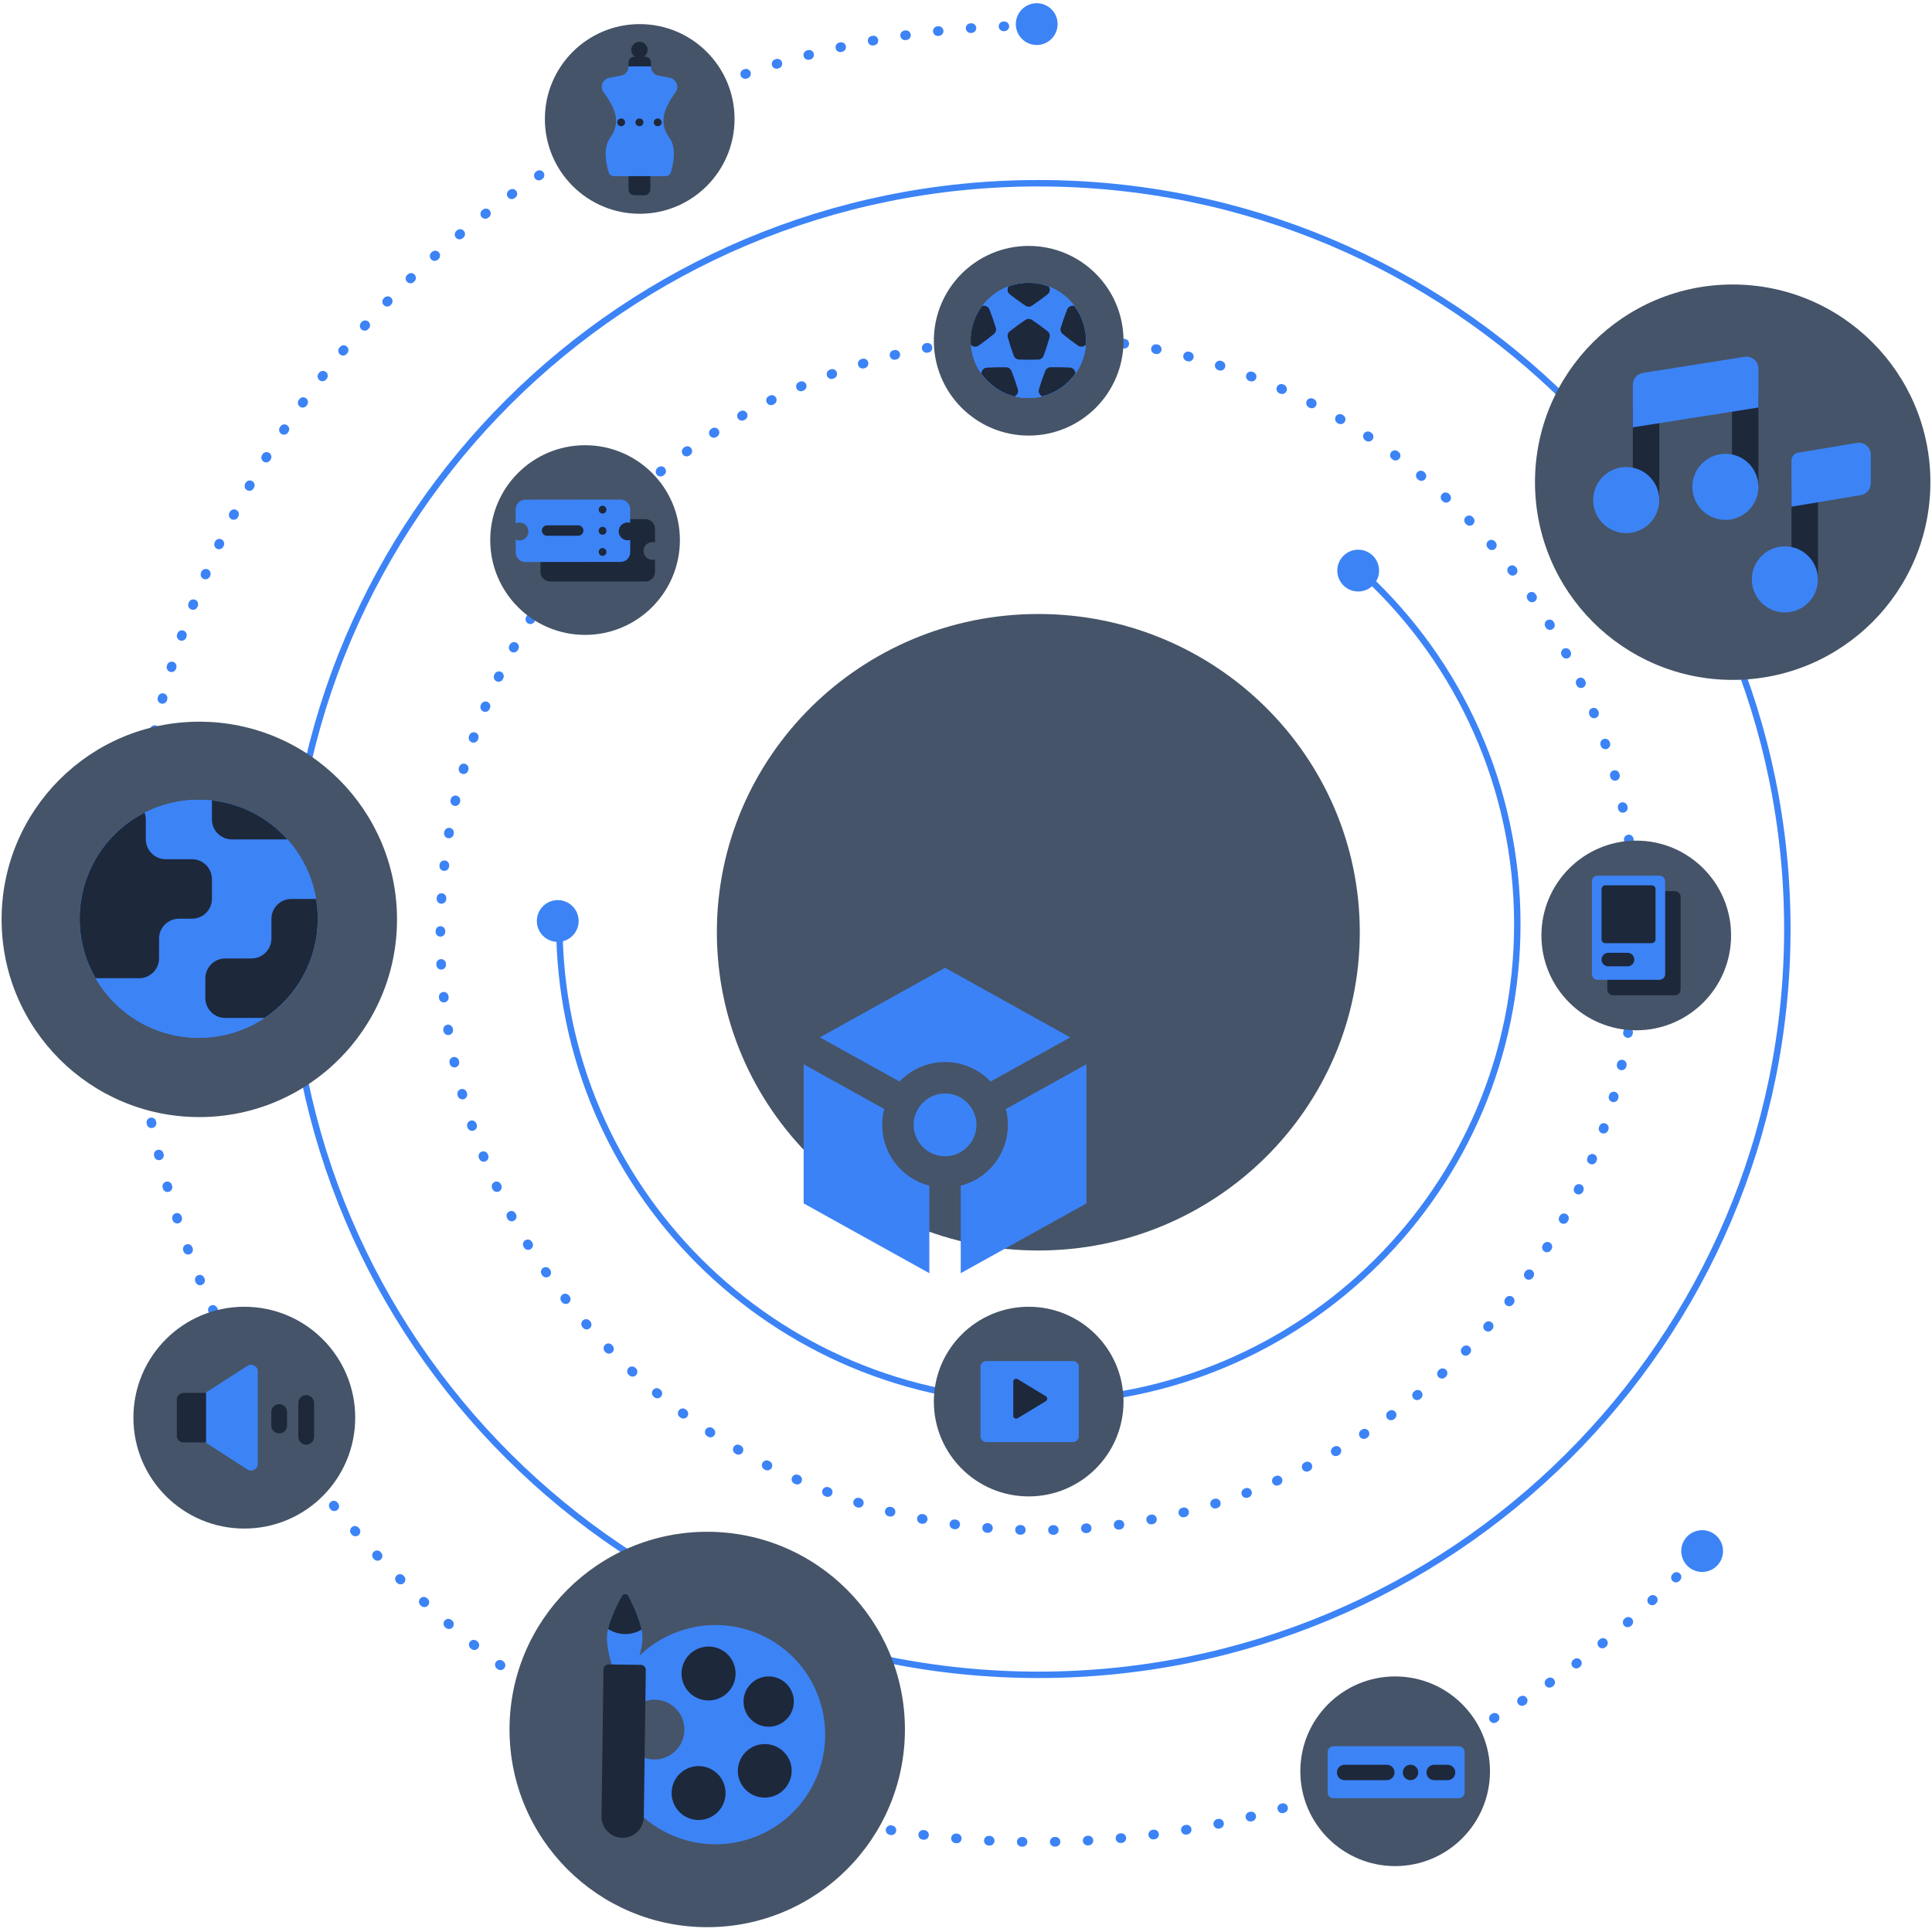
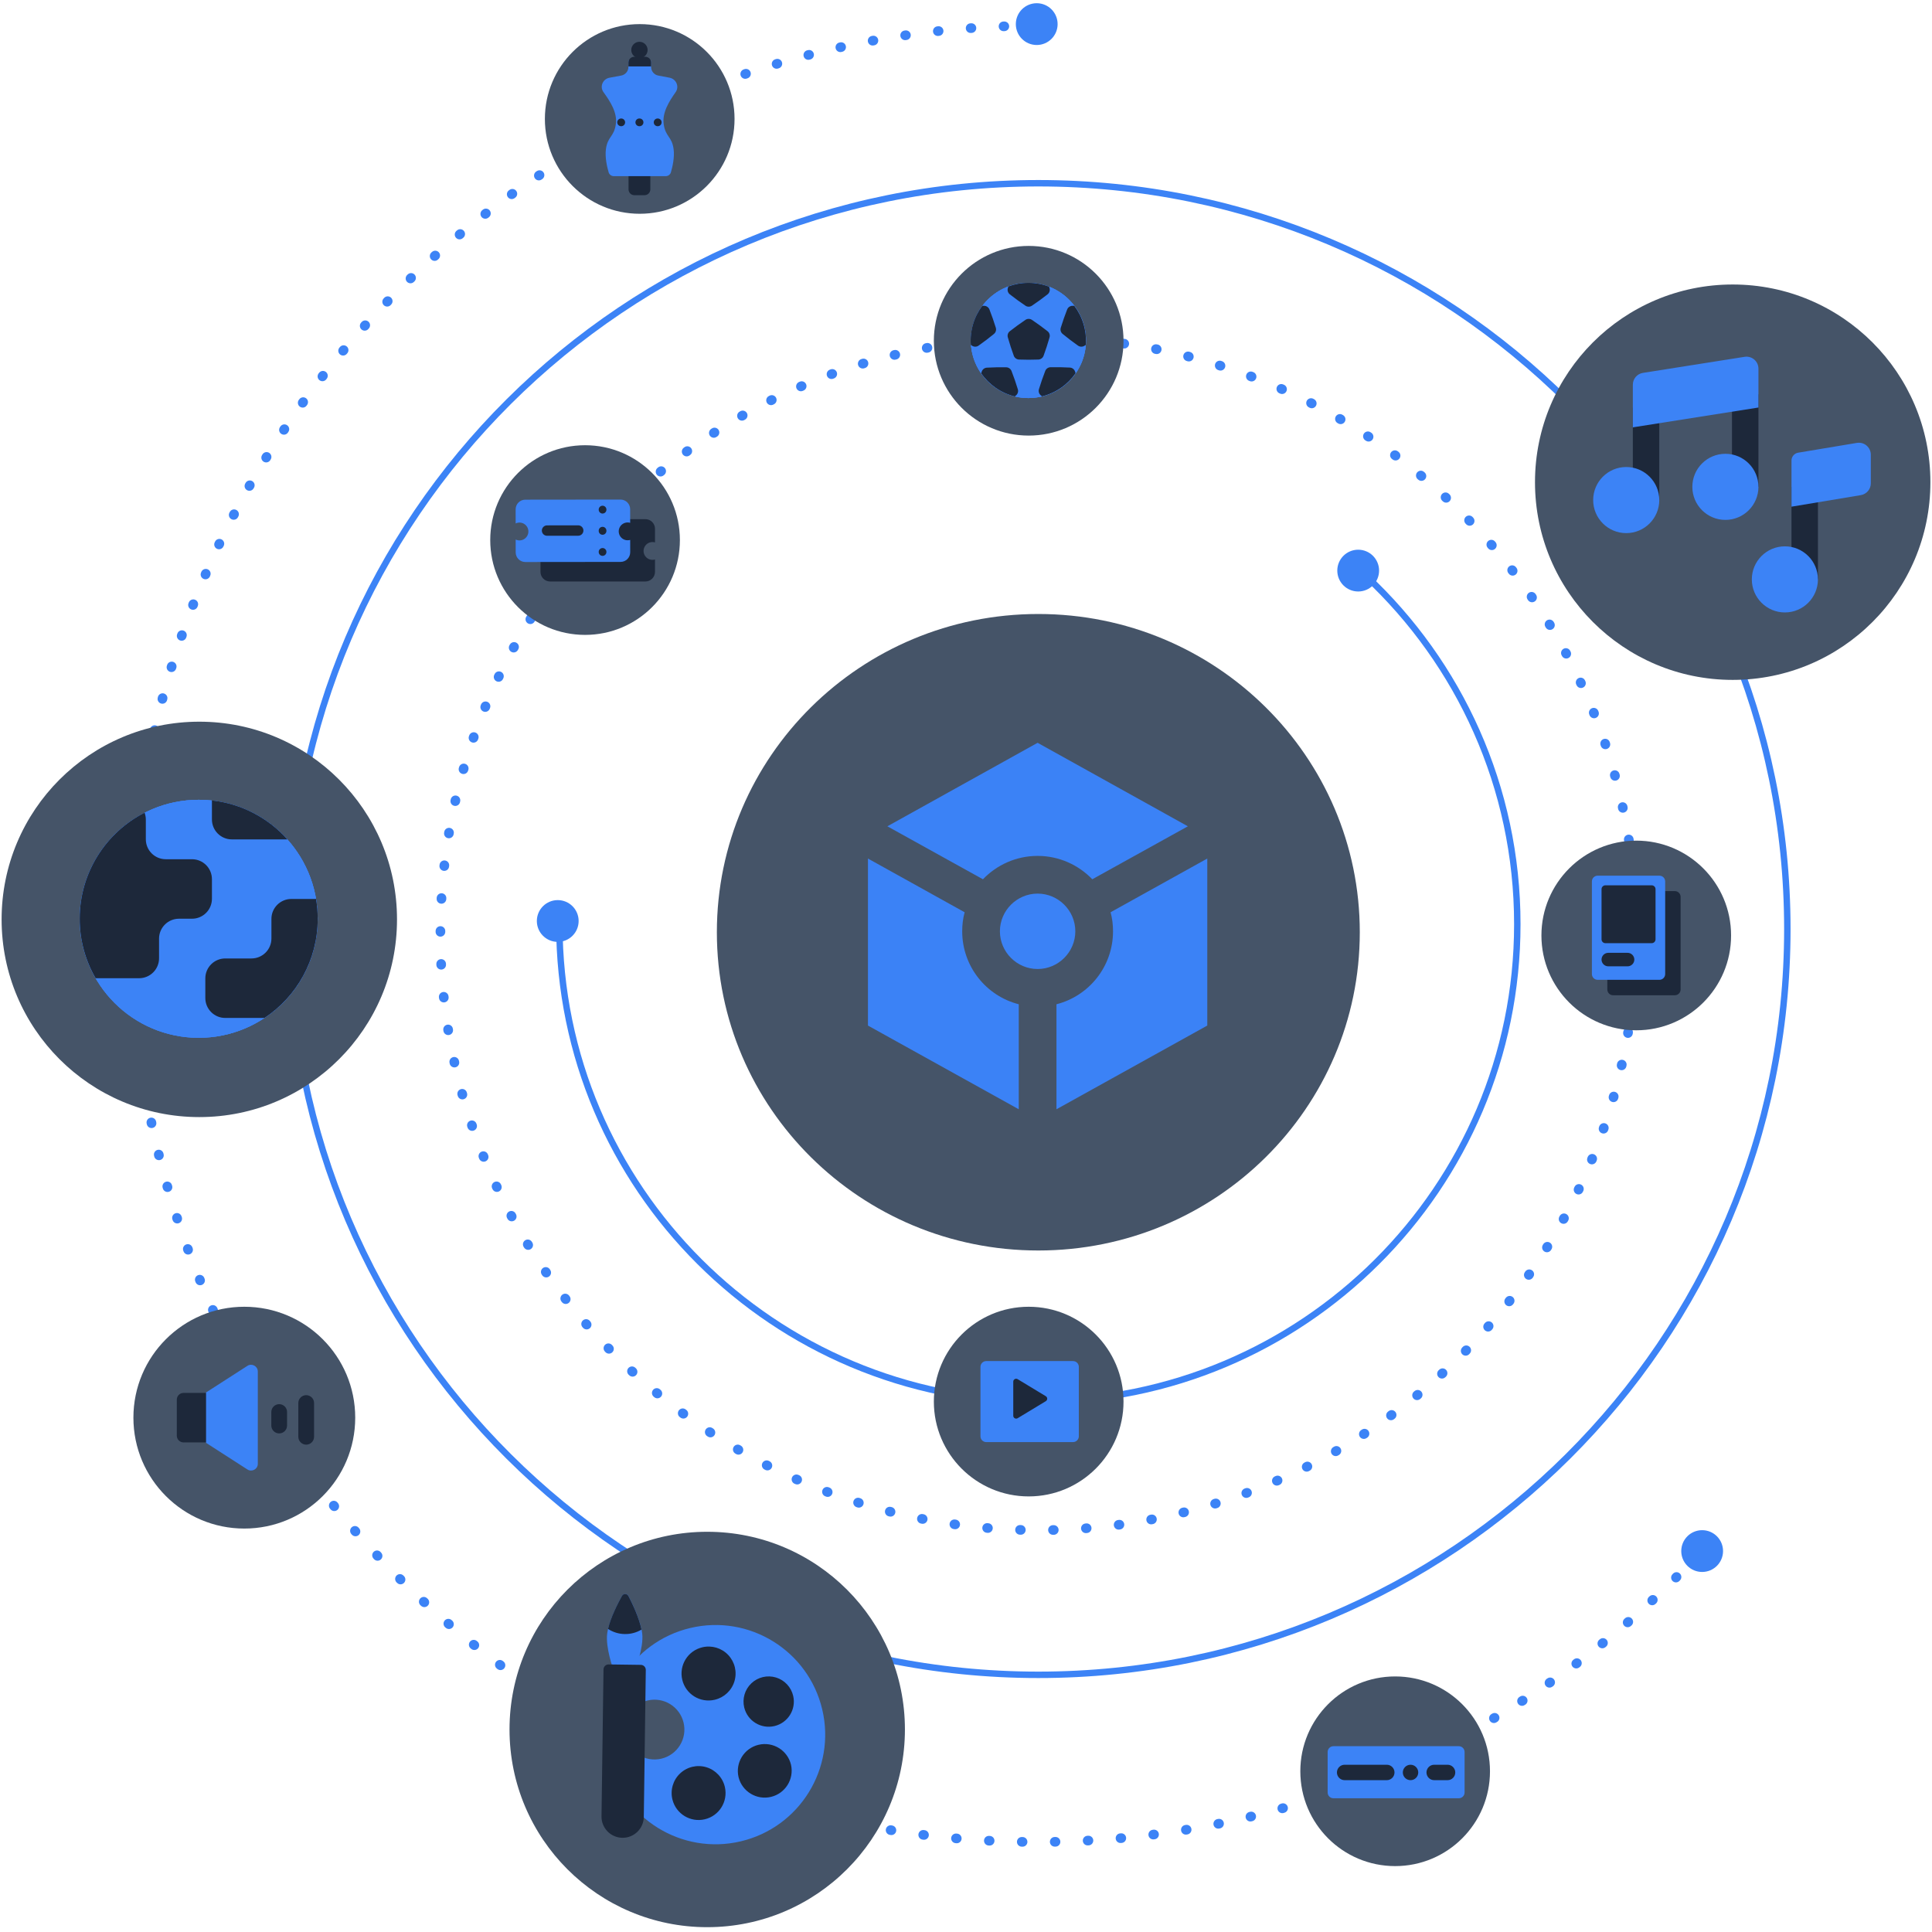
<svg xmlns="http://www.w3.org/2000/svg" width="600" height="600" viewBox="0 0 601 599" fill="none">
  <ellipse cx="323" cy="289" rx="100" ry="99" fill="hsl(214, 20%, 34%)" />
-   <path d="m332.93 321.704-38.949-21.65-38.948 21.65 24.777 13.731c3.567-3.714 8.6-6.059 14.171-6.059 5.572 0 10.605 2.346 14.172 6.06l24.776-13.732Zm-48.722 27.22c0-5.376 4.398-9.774 9.773-9.774 5.376 0 9.774 4.398 9.774 9.773 0 5.376-4.398 9.774-9.774 9.774-5.375 0-9.773-4.398-9.773-9.774Zm4.887 46.131L250 373.358V330.06l25.07 13.928c-.44 1.563-.636 3.225-.636 4.935 0 9.09 6.206 16.762 14.66 18.912v27.22Zm9.773 0v-27.22c8.454-2.15 14.66-9.822 14.66-18.912 0-1.71-.195-3.372-.635-4.935l25.07-13.928v43.298l-39.095 21.697Z" fill="#3B82F6" />
+   <path d="m369.515 256.044-46.737-25.978-46.738 25.978 29.732 16.479c4.28-4.457 10.32-7.272 17.006-7.272 6.685 0 12.725 2.815 17.006 7.272l29.731-16.479Zm-58.466 32.664c0-6.45 5.278-11.729 11.729-11.729 6.45 0 11.728 5.278 11.728 11.729 0 6.45-5.278 11.728-11.728 11.728s-11.729-5.277-11.729-11.728Zm5.865 55.358L270 318.029v-51.957l30.083 16.713c-.527 1.876-.762 3.87-.762 5.923 0 10.907 7.448 20.114 17.593 22.694v32.664Zm11.728 0v-32.664c10.145-2.58 17.593-11.787 17.593-22.694 0-2.053-.235-4.047-.763-5.923l30.084-16.713v51.957l-46.914 26.037Z" fill="#3B82F6" />
  <ellipse cx="323" cy="289.5" rx="186" ry="185.5" stroke="hsl(217, 91%, 60%)" stroke-width="3" stroke-linecap="round" stroke-dasharray="0.25 10" />
  <ellipse cx="323" cy="288" rx="233" ry="232" stroke="hsl(217, 91%, 60%)" stroke-width="2" stroke-linecap="round" />
  <path d="M174 286.5c0 82.014 66.71 148.5 149 148.5s149-66.486 149-148.5c0-42.684-18.069-81.162-47-108.25" stroke="hsl(217, 91%, 60%)" stroke-width="2" stroke-linecap="round" />
  <circle cx="173.5" cy="285.5" r="6.5" fill="hsl(217, 91%, 60%)" />
  <circle cx="322.5" cy="6.5" r="6.5" transform="rotate(90 322.5 6.5)" fill="hsl(217, 91%, 60%)" />
  <circle cx="422.5" cy="176.5" r="6.5" fill="hsl(217, 91%, 60%)" />
  <circle cx="529.5" cy="481.5" r="6.5" transform="rotate(90 529.5 481.5)" fill="hsl(217, 91%, 60%)" />
  <path d="M322.673 7C167.109 7 41 133.48 41 289.5 41 445.52 167.109 572 322.673 572c80.962 0 153.946-34.259 205.327-89.111" stroke="hsl(217, 91%, 60%)" stroke-width="3" stroke-linecap="round" stroke-dasharray="0.25 10" />
  <circle cx="76" cy="440" r="34.5" fill="hsl(214, 20%, 34%)" />
  <path d="M55 434.4c0-1.16.94-2.1 2.1-2.1h9.1c1.16 0 2.1.94 2.1 2.1v11.2a2.1 2.1 0 0 1-2.1 2.1h-9.1a2.1 2.1 0 0 1-2.1-2.1v-11.2Z" fill="hsl(217, 33%, 17%)" />
  <path d="m64.1 432.159 12.864-8.277c1.397-.899 3.236.105 3.236 1.766v28.704c0 1.661-1.839 2.665-3.236 1.766L64.1 447.841v-15.682Z" fill="hsl(217, 91%, 60%)" />
  <path d="M84.4 438.25a2.45 2.45 0 0 1 4.9 0v4.2a2.45 2.45 0 0 1-4.9 0v-4.2Zm8.4-2.8a2.45 2.45 0 0 1 4.9 0v10.5a2.45 2.45 0 0 1-4.9 0v-10.5Z" fill="hsl(217, 33%, 17%)" />
  <circle cx="539" cy="149" r="61.5" fill="hsl(214, 20%, 34%)" />
  <path d="M538.783 121.658h8.226v28.788h-8.226v-28.788Z" fill="hsl(217, 33%, 17%)" />
  <path d="M547.01 150.446c0 5.679-4.603 10.282-10.282 10.282-5.678 0-10.281-4.603-10.281-10.282 0-5.678 4.603-10.281 10.281-10.281 5.679 0 10.282 4.603 10.282 10.281Z" fill="hsl(217, 91%, 60%)" />
  <path d="M507.939 125.771h8.225v28.788h-8.225v-28.788Z" fill="hsl(217, 33%, 17%)" />
  <path d="M507.939 118.668a3.72 3.72 0 0 1 3.14-3.675l31.63-4.994a3.72 3.72 0 0 1 4.3 3.674v12.098l-39.07 6.169v-13.272Zm8.224 35.892c0 5.678-4.603 10.281-10.281 10.281-5.679 0-10.282-4.603-10.282-10.281 0-5.679 4.603-10.282 10.282-10.282 5.678 0 10.281 4.603 10.281 10.282Z" fill="hsl(217, 91%, 60%)" />
  <path d="M557.291 150.446h8.226v28.789h-8.226v-28.789Z" fill="hsl(217, 33%, 17%)" />
  <path d="M557.291 142.266c0-1.213.877-2.247 2.073-2.447l18.272-3.045a3.72 3.72 0 0 1 4.331 3.669v8.908a3.72 3.72 0 0 1-3.108 3.67l-21.568 3.594v-14.349Zm8.225 36.969c0 5.678-4.603 10.282-10.281 10.282-5.679 0-10.282-4.604-10.282-10.282s4.603-10.282 10.282-10.282c5.678 0 10.281 4.604 10.281 10.282Z" fill="hsl(217, 91%, 60%)" />
  <circle cx="62" cy="285" r="61.5" fill="hsl(214, 20%, 34%)" />
  <path d="M98.828 284.814c0 20.442-16.572 37.014-37.014 37.014-20.442 0-37.014-16.572-37.014-37.014 0-20.442 16.572-37.014 37.014-37.014 20.442 0 37.014 16.572 37.014 37.014Z" fill="hsl(217, 91%, 60%)" />
  <path d="M98.828 284.814c0 20.442-16.572 37.014-37.014 37.014-20.442 0-37.014-16.572-37.014-37.014 0-20.442 16.572-37.014 37.014-37.014 20.442 0 37.014 16.572 37.014 37.014Z" fill="url(#paint0_linear)" />
  <path d="M98.828 284.814c0 20.442-16.572 37.014-37.014 37.014-20.442 0-37.014-16.572-37.014-37.014 0-20.442 16.572-37.014 37.014-37.014 20.442 0 37.014 16.572 37.014 37.014Z" fill="hsl(217, 91%, 60%)" />
  <path d="M98.828 284.814c0 20.442-16.572 37.014-37.014 37.014-20.442 0-37.014-16.572-37.014-37.014 0-20.442 16.572-37.014 37.014-37.014 20.442 0 37.014 16.572 37.014 37.014Z" fill="url(#paint1_linear)" />
  <path d="M98.828 284.814c0 20.442-16.572 37.014-37.014 37.014-20.442 0-37.014-16.572-37.014-37.014 0-20.442 16.572-37.014 37.014-37.014 20.442 0 37.014 16.572 37.014 37.014Z" fill="hsl(217, 91%, 60%)" />
  <path fill-rule="evenodd" clip-rule="evenodd" d="M89.403 260.118H72.127a6.2 6.2 0 0 1-6.2-6.2v-5.912c9.298 1.028 17.558 5.5 23.476 12.112Zm-44.425-8.298c.25.672.386 1.399.386 2.158v6.107a6.2 6.2 0 0 0 6.2 6.2h8.164a6.2 6.2 0 0 1 6.2 6.2v6.107a6.2 6.2 0 0 1-6.2 6.2h-4.051a6.2 6.2 0 0 0-6.2 6.2v6.107a6.2 6.2 0 0 1-6.2 6.2H29.752a36.843 36.843 0 0 1-4.952-18.507c0-14.38 8.2-26.844 20.178-32.972Zm37.304 63.839c9.973-6.631 16.546-17.97 16.546-30.845 0-2.102-.175-4.163-.512-6.169h-7.682a6.2 6.2 0 0 0-6.2 6.2v6.107a6.2 6.2 0 0 1-6.2 6.2h-8.163a6.2 6.2 0 0 0-6.2 6.2v6.107a6.2 6.2 0 0 0 6.2 6.2h12.21Z" fill="hsl(217, 33%, 17%)" />
  <circle cx="220" cy="537" r="61.5" fill="hsl(214, 20%, 34%)" />
  <path fill-rule="evenodd" clip-rule="evenodd" d="M214.744 505.425c-18.327 4.336-29.669 22.708-25.333 41.035 4.336 18.327 22.708 29.669 41.035 25.333 18.327-4.336 29.669-22.708 25.333-41.035-4.336-18.327-22.708-29.669-41.035-25.333Zm-13.287 22.556a9.3 9.3 0 0 0-6.909 11.192 9.3 9.3 0 1 0 6.909-11.192Z" fill="hsl(217, 91%, 60%)" />
  <path d="M209.183 558.814a8.386 8.386 0 1 1 16.32-3.861 8.386 8.386 0 0 1-16.32 3.861Zm20.566-6.962a8.385 8.385 0 0 1 16.32-3.861 8.386 8.386 0 0 1-16.32 3.861Zm1.766-21.672a7.827 7.827 0 1 1 15.233-3.604 7.827 7.827 0 0 1-15.233 3.604Zm-19.28-8.651a8.385 8.385 0 0 1 6.229-10.09 8.385 8.385 0 1 1 3.862 16.319 8.384 8.384 0 0 1-10.091-6.229Z" fill="hsl(217, 33%, 17%)" />
  <path d="M188.899 507.033c.571-3.896 3.123-8.924 4.585-11.561a1.137 1.137 0 0 1 2.026.027c1.39 2.676 3.804 7.772 4.269 11.682.521 4.389-2.235 11.338-2.235 11.338l-6.72-.092s-2.566-7.021-1.925-11.394Z" fill="hsl(217, 91%, 60%)" />
  <path d="M187.737 518.311a1.569 1.569 0 0 1 1.59-1.547l10.018.136a1.568 1.568 0 0 1 1.547 1.59l-.621 45.716a6.578 6.578 0 1 1-13.155-.179l.621-45.716Z" fill="hsl(217, 33%, 17%)" />
  <path fill-rule="evenodd" clip-rule="evenodd" d="M189.139 505.72c.861-3.653 3.028-7.9 4.331-10.249a1.137 1.137 0 0 1 2.026.027c1.245 2.398 3.313 6.738 4.064 10.427a9.734 9.734 0 0 1-5.181 1.388 9.71 9.71 0 0 1-5.24-1.593Z" fill="hsl(217, 33%, 17%)" />
  <circle cx="199" cy="36" r="29.5" fill="hsl(214, 20%, 34%)" />
  <path d="M201.457 14.543a2.542 2.542 0 1 1-5.085 0 2.542 2.542 0 0 1 5.085 0Zm-5.933 37.821h6.78v5.556a1.8 1.8 0 0 1-1.8 1.8h-3.18a1.8 1.8 0 0 1-1.8-1.8v-5.556Z" fill="hsl(217, 33%, 17%)" />
  <path d="M187.737 27.68c-1.253-1.725-.231-4.115 1.866-4.503l3.643-.674a2.735 2.735 0 0 0 2.235-2.582l.082-2.103h6.908l.083 2.121a2.721 2.721 0 0 0 2.214 2.568l3.501.661c2.093.395 3.123 2.771 1.896 4.512-1.942 2.759-4.241 6.317-3.7 9.982.589 3.99 2.555 3.75 3.082 7.746.34 2.577-.371 5.58-.848 7.205-.212.722-.884 1.19-1.637 1.19h-16.09c-.753 0-1.425-.468-1.637-1.19-.477-1.624-1.187-4.628-.848-7.205.527-3.997 2.494-3.756 3.082-7.746.541-3.665-1.831-7.223-3.832-9.982Z" fill="hsl(217, 91%, 60%)" />
  <path d="M195.494 18.46a1.8 1.8 0 0 1 1.8-1.8h3.45a1.8 1.8 0 0 1 1.8 1.8v1.2h-7.05v-1.2Z" fill="hsl(217, 33%, 17%)" />
  <path fill-rule="evenodd" clip-rule="evenodd" d="M192.014 37.06a1.2 1.2 0 0 1 1.2-1.2h.043a1.2 1.2 0 0 1 0 2.4h-.043a1.2 1.2 0 0 1-1.2-1.2Zm5.658 0a1.2 1.2 0 0 1 1.2-1.2h.085a1.2 1.2 0 0 1 0 2.4h-.085a1.2 1.2 0 0 1-1.2-1.2Zm5.7 0a1.2 1.2 0 0 1 1.2-1.2h.042a1.2 1.2 0 1 1 0 2.4h-.042a1.2 1.2 0 0 1-1.2-1.2Z" fill="hsl(217, 33%, 17%)" />
  <circle cx="182" cy="167" r="29.5" fill="hsl(214, 20%, 34%)" />
  <path fill-rule="evenodd" clip-rule="evenodd" d="M168.13 163.493a3 3 0 0 1 3-3h29.624a3 3 0 0 1 3 3v4.239a2.77 2.77 0 1 0 0 5.312v3.844a3 3 0 0 1-3 3H171.13a3 3 0 0 1-3-3v-3.995a2.77 2.77 0 1 0 0-5.009v-4.391Z" fill="hsl(217, 33%, 17%)" />
  <path fill-rule="evenodd" clip-rule="evenodd" d="M160.403 157.439a3.001 3.001 0 0 1 2.997-3.003l29.624-.033a3 3 0 0 1 3.003 2.997l.005 4.24a2.77 2.77 0 0 0-3.559 2.66 2.77 2.77 0 0 0 3.565 2.652l.004 3.843a3 3 0 0 1-2.996 3.004l-29.624.032a3 3 0 0 1-3.004-2.996l-.004-3.996a2.77 2.77 0 0 0 3.955-2.508 2.77 2.77 0 0 0-3.961-2.5l-.005-4.392Z" fill="hsl(217, 91%, 60%)" />
  <path d="M170.176 165.665a1.616 1.616 0 1 1-.003-3.232l9.697-.011a1.616 1.616 0 1 1 .004 3.232l-9.698.011Z" fill="hsl(217, 33%, 17%)" />
  <path fill-rule="evenodd" clip-rule="evenodd" d="M187.443 156.318a1.2 1.2 0 0 1 1.2 1.2v.036a1.2 1.2 0 1 1-2.4 0v-.036a1.2 1.2 0 0 1 1.2-1.2Zm0 6.563a1.2 1.2 0 0 1 1.2 1.2v.073a1.2 1.2 0 1 1-2.4 0v-.073c0-.662.538-1.2 1.2-1.2Zm0 6.6a1.2 1.2 0 0 1 1.2 1.2v.037a1.2 1.2 0 0 1-2.4 0v-.037c0-.662.538-1.2 1.2-1.2Z" fill="hsl(217, 33%, 17%)" />
  <circle cx="320" cy="435" r="29.5" fill="hsl(214, 20%, 34%)" />
  <path d="M305 424.2a1.8 1.8 0 0 1 1.8-1.8h27a1.8 1.8 0 0 1 1.8 1.8v21.6a1.8 1.8 0 0 1-1.8 1.8h-27a1.8 1.8 0 0 1-1.8-1.8v-21.6Z" fill="hsl(217, 91%, 60%)" />
  <path d="M325.328 433.33a.9.9 0 0 1 0 1.54l-8.762 5.303a.9.9 0 0 1-1.366-.77v-10.606a.9.9 0 0 1 1.366-.77l8.762 5.303Z" fill="hsl(217, 33%, 17%)" />
  <circle cx="434" cy="550" r="29.5" fill="hsl(214, 20%, 34%)" />
  <path d="M413 544a1.8 1.8 0 0 1 1.8-1.8h39a1.8 1.8 0 0 1 1.8 1.8v12.6a1.8 1.8 0 0 1-1.8 1.8h-39a1.8 1.8 0 0 1-1.8-1.8V544Z" fill="hsl(217, 91%, 60%)" />
  <path d="M441.186 550.37a2.4 2.4 0 1 1-4.801-.001 2.4 2.4 0 0 1 4.801.001Zm-25.3 0a2.4 2.4 0 0 1 2.4-2.4h13.11a2.4 2.4 0 1 1 0 4.8h-13.11a2.4 2.4 0 0 1-2.4-2.4Zm27.859 0a2.4 2.4 0 0 1 2.4-2.4h4.155a2.4 2.4 0 1 1 0 4.8h-4.155a2.4 2.4 0 0 1-2.4-2.4Z" fill="hsl(217, 33%, 17%)" />
  <circle cx="509" cy="290" r="29.5" fill="hsl(214, 20%, 34%)" />
  <path d="M500 278a1.8 1.8 0 0 1 1.8-1.8H521a1.8 1.8 0 0 1 1.8 1.8v28.8a1.8 1.8 0 0 1-1.8 1.8h-19.2a1.8 1.8 0 0 1-1.8-1.8V278Z" fill="hsl(217, 33%, 17%)" />
  <path d="M495.2 273.2a1.8 1.8 0 0 1 1.8-1.8h19.2a1.8 1.8 0 0 1 1.8 1.8V302a1.8 1.8 0 0 1-1.8 1.8H497a1.8 1.8 0 0 1-1.8-1.8v-28.8Z" fill="hsl(217, 91%, 60%)" />
  <path d="M498.2 275.6a1.2 1.2 0 0 1 1.2-1.2h14.4a1.2 1.2 0 0 1 1.2 1.2v15.6a1.2 1.2 0 0 1-1.2 1.2h-14.4a1.2 1.2 0 0 1-1.2-1.2v-15.6Zm0 21.9c0-1.16.94-2.1 2.1-2.1h6a2.1 2.1 0 1 1 0 4.2h-6a2.1 2.1 0 0 1-2.1-2.1Z" fill="hsl(217, 33%, 17%)" />
  <circle cx="320" cy="105" r="29.5" fill="hsl(214, 20%, 34%)" />
  <path d="M337.82 104.91c0 9.891-8.018 17.91-17.91 17.91-9.891 0-17.91-8.019-17.91-17.91S310.019 87 319.91 87c9.892 0 17.91 8.019 17.91 17.91Z" fill="hsl(217, 91%, 60%)" />
  <path d="M337.82 104.91c0 9.891-8.018 17.91-17.91 17.91-9.891 0-17.91-8.019-17.91-17.91S310.019 87 319.91 87c9.892 0 17.91 8.019 17.91 17.91Z" fill="url(#paint2_linear)" />
  <path d="M337.82 104.91c0 9.891-8.018 17.91-17.91 17.91-9.891 0-17.91-8.019-17.91-17.91S310.019 87 319.91 87c9.892 0 17.91 8.019 17.91 17.91Z" fill="hsl(217, 91%, 60%)" />
  <path d="M337.82 104.91c0 9.891-8.018 17.91-17.91 17.91-9.891 0-17.91-8.019-17.91-17.91S310.019 87 319.91 87c9.892 0 17.91 8.019 17.91 17.91Z" fill="url(#paint3_linear)" />
  <path d="M337.82 104.91c0 9.891-8.018 17.91-17.91 17.91-9.891 0-17.91-8.019-17.91-17.91S310.019 87 319.91 87c9.892 0 17.91 8.019 17.91 17.91Z" fill="hsl(217, 91%, 60%)" />
  <path d="M318.969 98.52a1.801 1.801 0 0 1 2.062 0l2.439 1.704 2.375 1.793c.602.456.857 1.238.637 1.961l-.867 2.846-.972 2.813a1.8 1.8 0 0 1-1.668 1.211l-2.975.056-2.975-.056a1.8 1.8 0 0 1-1.668-1.211l-.972-2.813-.866-2.846a1.801 1.801 0 0 1 .636-1.961l2.375-1.793 2.439-1.704Z" fill="hsl(217, 33%, 17%)" />
  <path fill-rule="evenodd" clip-rule="evenodd" d="M318.97 94.08a1.8 1.8 0 0 0 2.061 0l2.439-1.704 2.375-1.793a1.8 1.8 0 0 0 .637-1.96l-.131-.43A17.866 17.866 0 0 0 319.91 87c-2.193 0-4.295.394-6.237 1.116l-.154.506a1.8 1.8 0 0 0 .637 1.96l2.374 1.794 2.44 1.704Zm11.021 6.841a1.8 1.8 0 0 0 .593 1.974l2.334 1.846 2.401 1.757a1.8 1.8 0 0 0 2.061.046l.374-.249a17.868 17.868 0 0 0-.712-6.511c-.631-2.101-1.614-4-2.864-5.653l-.529-.001a1.8 1.8 0 0 0-1.694 1.174l-1.035 2.79-.929 2.827Zm-20.226 0a1.8 1.8 0 0 1-.593 1.974l-2.334 1.846-2.401 1.757a1.8 1.8 0 0 1-2.061.046l-.373-.249a17.867 17.867 0 0 1 .711-6.511c.632-2.101 1.614-4 2.864-5.653l.53-.001a1.8 1.8 0 0 1 1.694 1.174l1.034 2.79.929 2.827Zm3.217 12.337a1.8 1.8 0 0 1 1.689 1.181l1.024 2.794.919 2.83a1.799 1.799 0 0 1-.6 1.972l-.353.277a17.869 17.869 0 0 1-5.963-2.711 17.872 17.872 0 0 1-4.474-4.487l.164-.504a1.799 1.799 0 0 1 1.644-1.242l2.974-.11h2.976Zm13.851-.025a1.8 1.8 0 0 0-1.69 1.18l-1.024 2.794-.919 2.83a1.8 1.8 0 0 0 .601 1.972l.353.277a17.858 17.858 0 0 0 5.963-2.711 17.872 17.872 0 0 0 4.474-4.487l-.164-.503a1.8 1.8 0 0 0-1.645-1.243l-2.974-.11-2.975.001Z" fill="hsl(217, 33%, 17%)" />
</svg>
